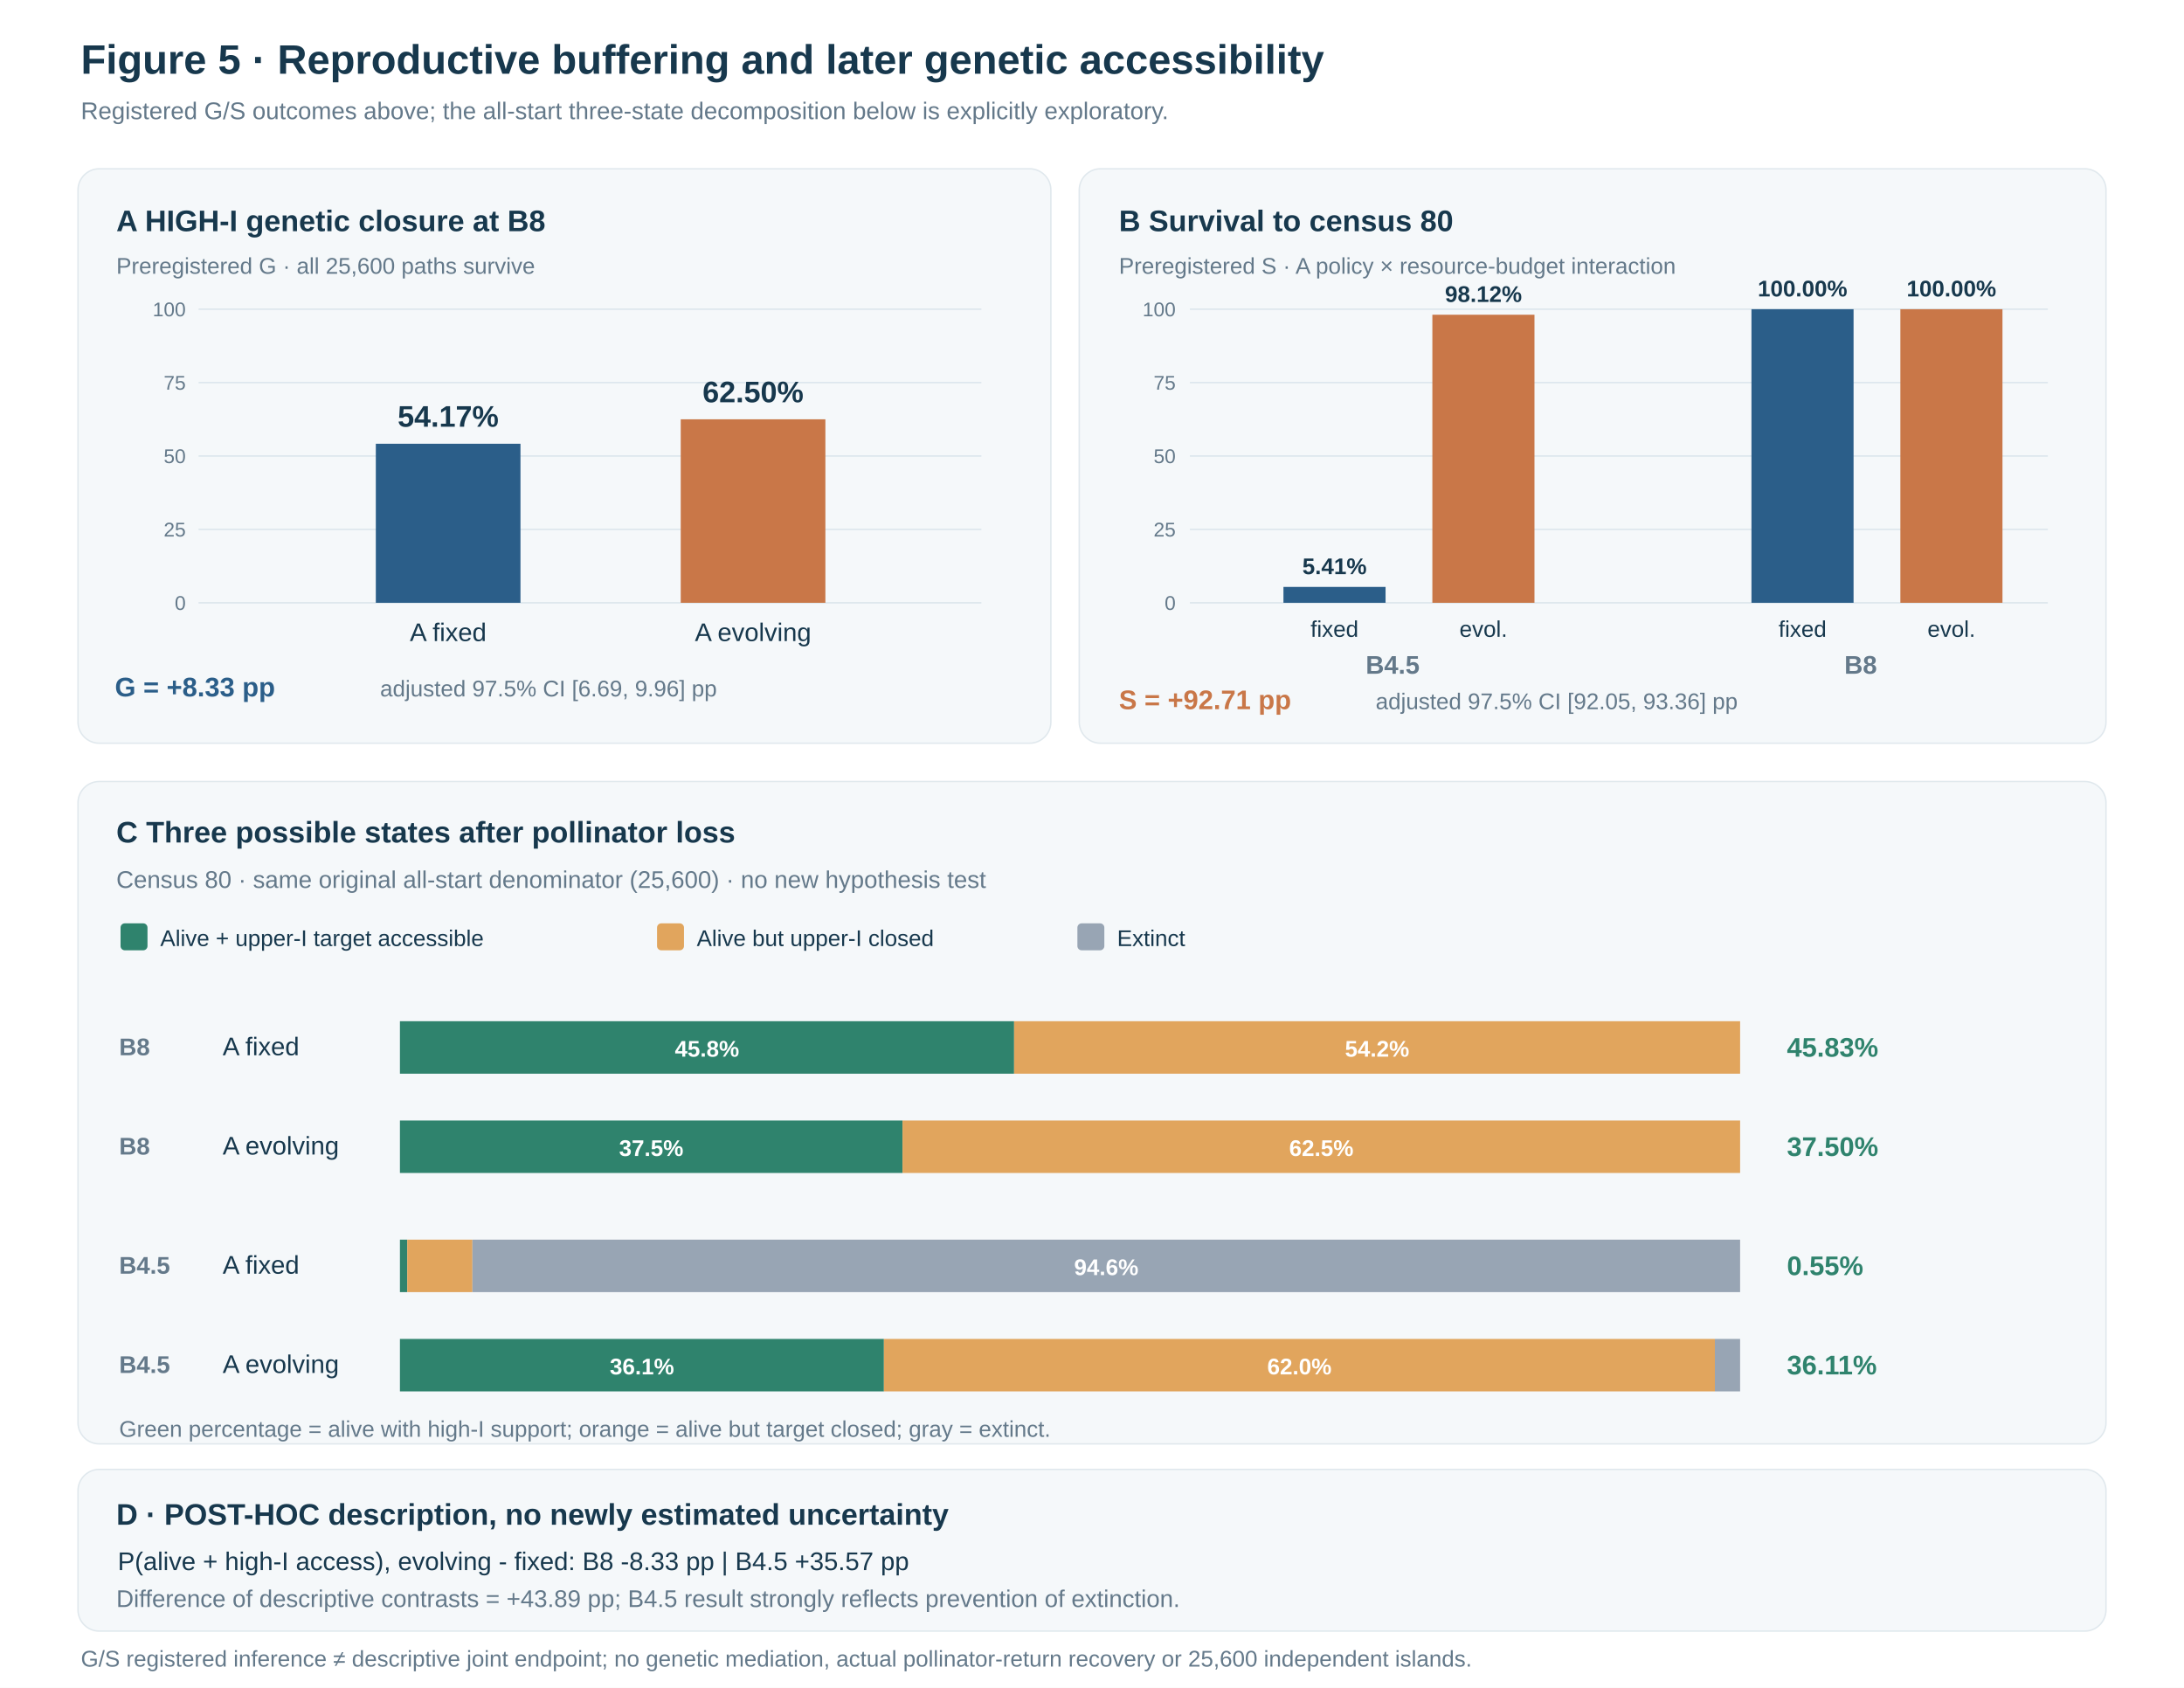
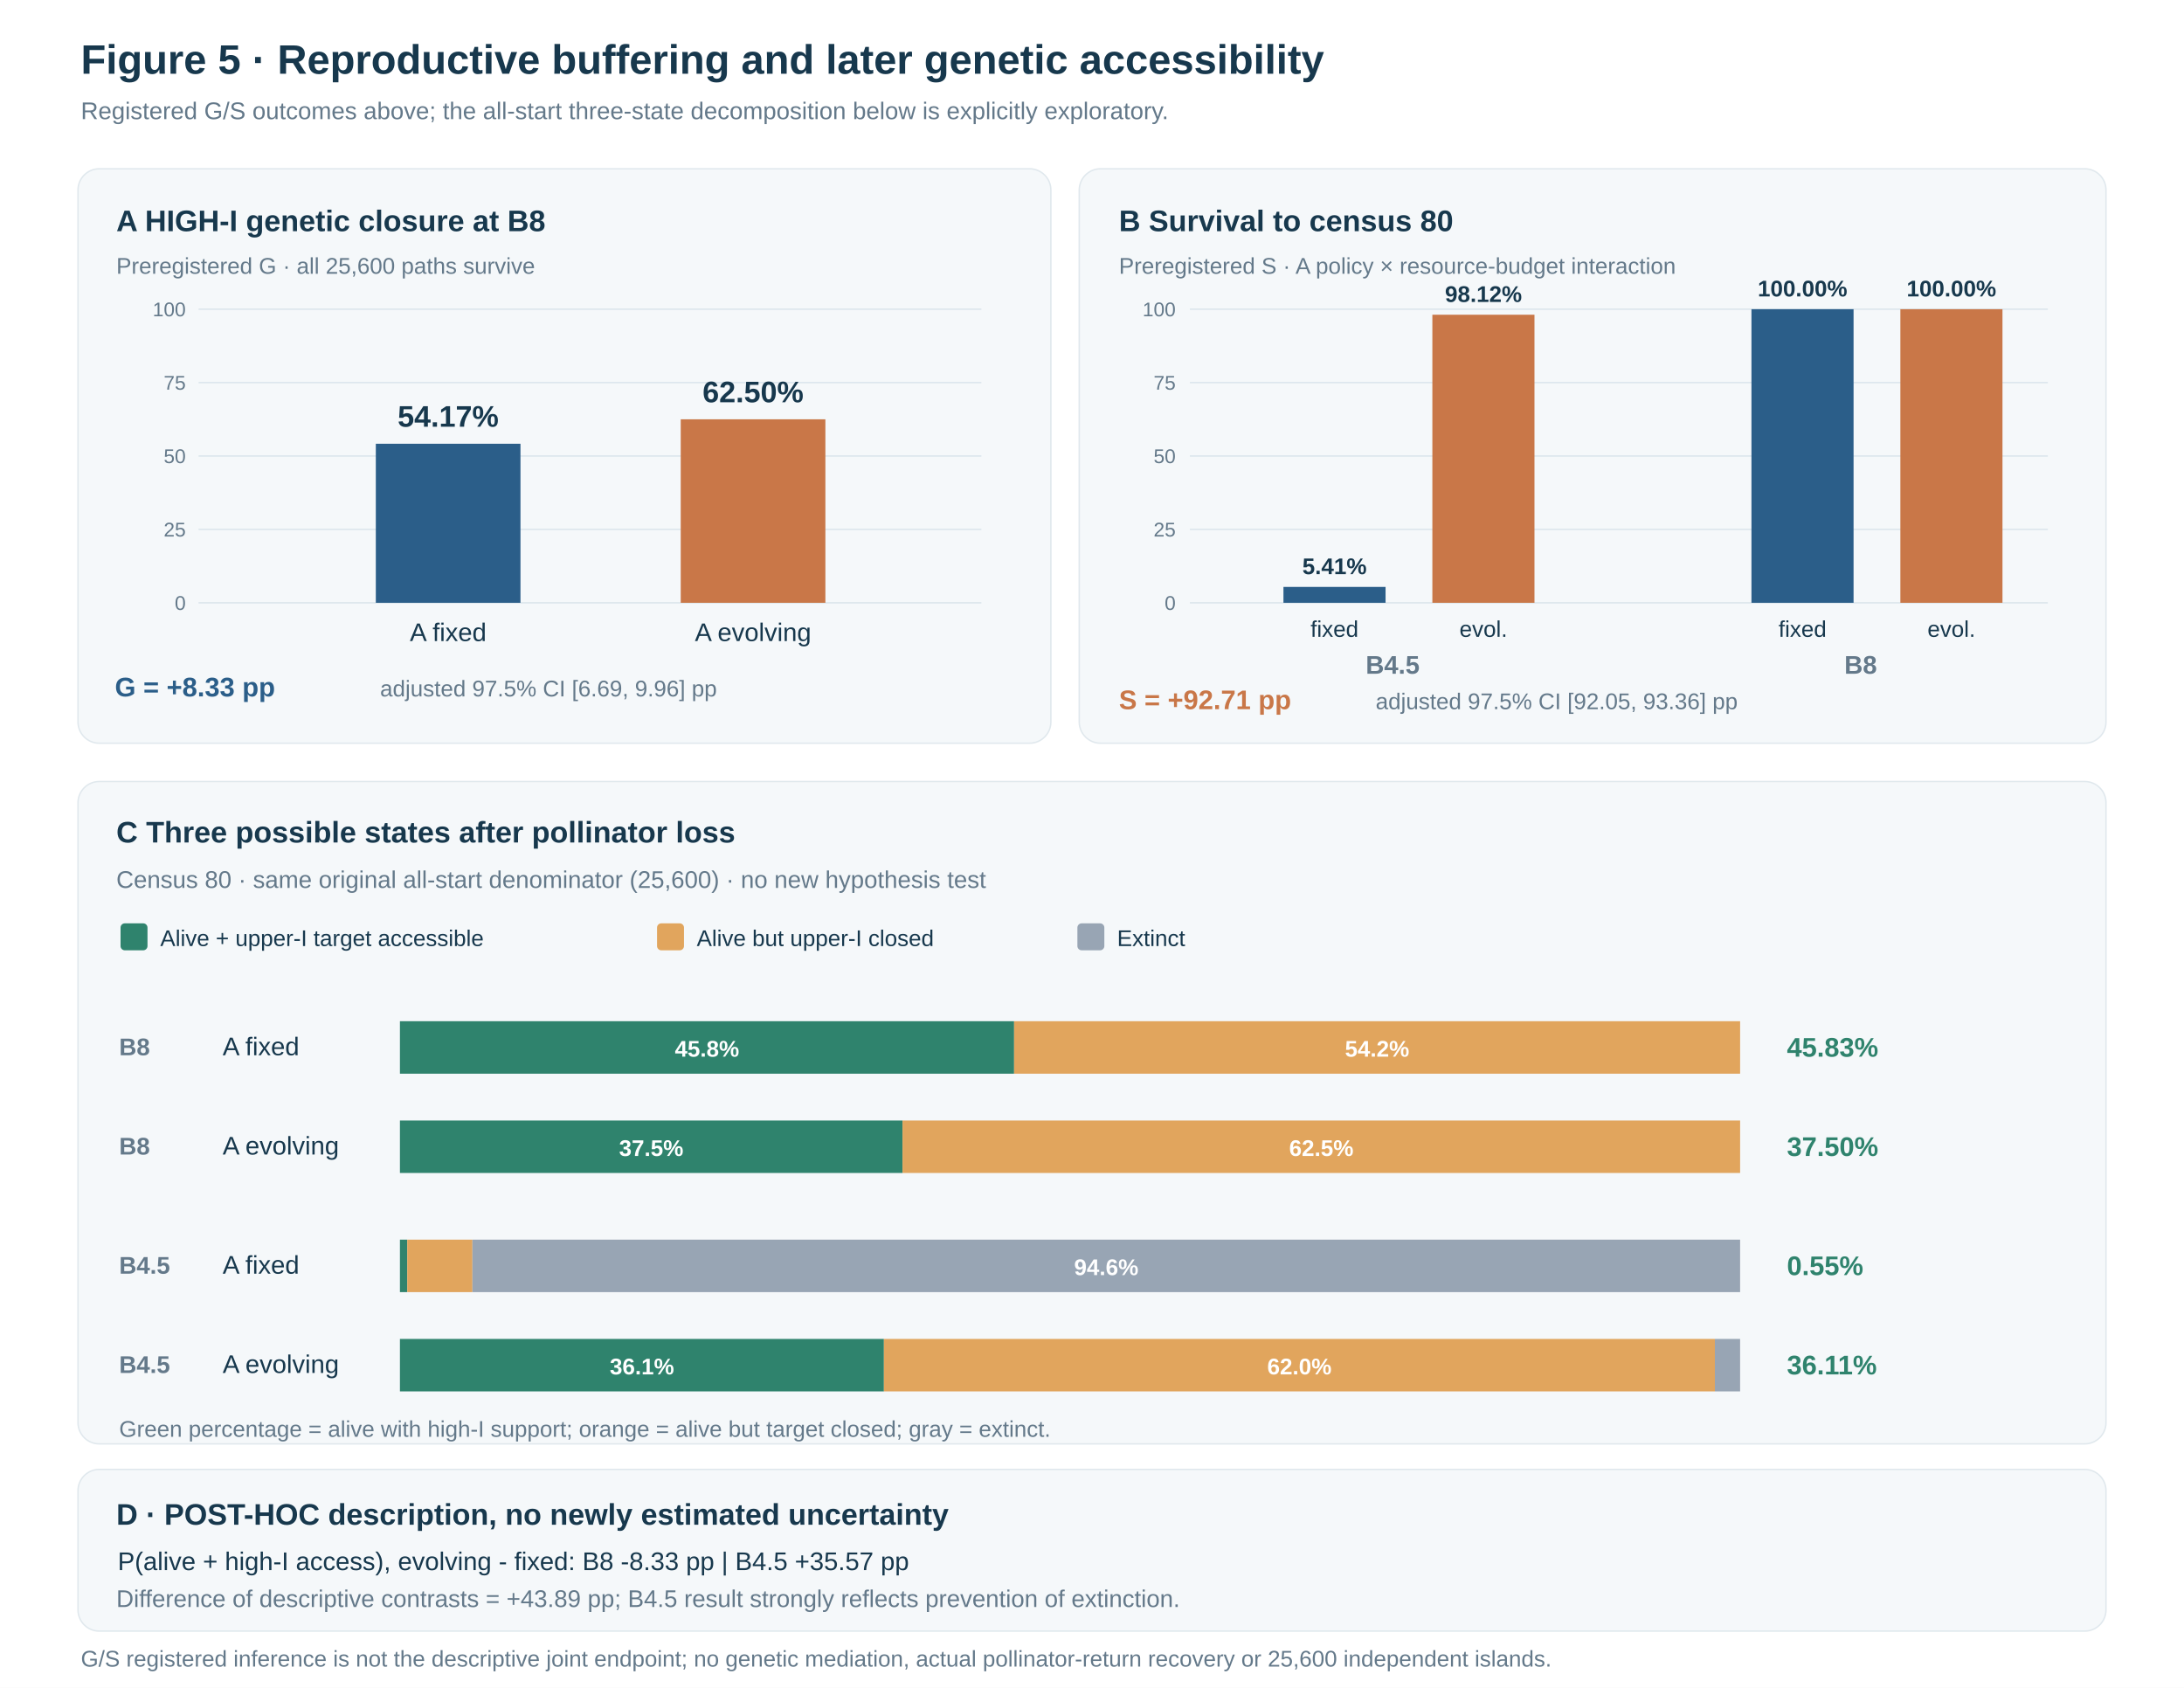
<svg xmlns="http://www.w3.org/2000/svg" width="1540" height="1190" viewBox="0 0 1540 1190" role="img">
  <rect x="0" y="0" width="1540" height="1190" fill="white" />
  <text x="57" y="52" font-family="Arial,Helvetica,sans-serif" font-size="29" fill="#17384d" font-weight="bold" text-anchor="start">Figure 5  ·  Reproductive buffering and later genetic accessibility</text>
  <text x="57" y="84" font-family="Arial,Helvetica,sans-serif" font-size="17" fill="#64798a" font-weight="normal" text-anchor="start">Registered G/S outcomes above; the all-start three-state decomposition below is explicitly exploratory.</text>
  <rect x="55" y="119" width="686" height="405" fill="#f5f8fa" rx="15" stroke="#e0e8ed" stroke-width="1" />
  <rect x="761" y="119" width="724" height="405" fill="#f5f8fa" rx="15" stroke="#e0e8ed" stroke-width="1" />
  <text x="82" y="163" font-family="Arial,Helvetica,sans-serif" font-size="21" fill="#17384d" font-weight="bold" text-anchor="start">A  HIGH-I genetic closure at B8</text>
  <text x="82" y="193" font-family="Arial,Helvetica,sans-serif" font-size="16" fill="#64798a" font-weight="normal" text-anchor="start">Preregistered G · all 25,600 paths survive</text>
  <line x1="140" y1="425" x2="692" y2="425" stroke="#dce6ec" stroke-width="1" />
  <text x="131" y="430" font-family="Arial,Helvetica,sans-serif" font-size="14" fill="#64798a" font-weight="normal" text-anchor="end">0</text>
  <line x1="140" y1="373.25" x2="692" y2="373.25" stroke="#dce6ec" stroke-width="1" />
  <text x="131" y="378.25" font-family="Arial,Helvetica,sans-serif" font-size="14" fill="#64798a" font-weight="normal" text-anchor="end">25</text>
  <line x1="140" y1="321.5" x2="692" y2="321.5" stroke="#dce6ec" stroke-width="1" />
  <text x="131" y="326.5" font-family="Arial,Helvetica,sans-serif" font-size="14" fill="#64798a" font-weight="normal" text-anchor="end">50</text>
  <line x1="140" y1="269.75" x2="692" y2="269.75" stroke="#dce6ec" stroke-width="1" />
  <text x="131" y="274.75" font-family="Arial,Helvetica,sans-serif" font-size="14" fill="#64798a" font-weight="normal" text-anchor="end">75</text>
  <line x1="140" y1="218" x2="692" y2="218" stroke="#dce6ec" stroke-width="1" />
  <text x="131" y="223" font-family="Arial,Helvetica,sans-serif" font-size="14" fill="#64798a" font-weight="normal" text-anchor="end">100</text>
  <rect x="265" y="312.864" width="102" height="112.136" fill="#2b5e89" data-kind="closure" data-policy="fixed" data-count="13868" data-denom="25600" />
  <text x="316" y="300.864" font-family="Arial,Helvetica,sans-serif" font-size="21" fill="#17384d" font-weight="bold" text-anchor="middle">54.17%</text>
  <text x="316" y="452" font-family="Arial,Helvetica,sans-serif" font-size="18" fill="#17384d" font-weight="normal" text-anchor="middle">A fixed</text>
  <rect x="480" y="295.625" width="102" height="129.375" fill="#c97748" data-kind="closure" data-policy="evolving" data-count="16000" data-denom="25600" />
  <text x="531" y="283.625" font-family="Arial,Helvetica,sans-serif" font-size="21" fill="#17384d" font-weight="bold" text-anchor="middle">62.50%</text>
  <text x="531" y="452" font-family="Arial,Helvetica,sans-serif" font-size="18" fill="#17384d" font-weight="normal" text-anchor="middle">A evolving</text>
  <text x="81" y="491" font-family="Arial,Helvetica,sans-serif" font-size="19" fill="#2b5e89" font-weight="bold" text-anchor="start">G = +8.33 pp</text>
  <text x="268" y="491" font-family="Arial,Helvetica,sans-serif" font-size="16" fill="#64798a" font-weight="normal" text-anchor="start">adjusted 97.5% CI [6.69, 9.96] pp</text>
  <text x="789" y="163" font-family="Arial,Helvetica,sans-serif" font-size="21" fill="#17384d" font-weight="bold" text-anchor="start">B  Survival to census 80</text>
  <text x="789" y="193" font-family="Arial,Helvetica,sans-serif" font-size="16" fill="#64798a" font-weight="normal" text-anchor="start">Preregistered S · A policy × resource-budget interaction</text>
  <line x1="839" y1="425" x2="1444" y2="425" stroke="#dce6ec" stroke-width="1" />
  <text x="829" y="430" font-family="Arial,Helvetica,sans-serif" font-size="14" fill="#64798a" font-weight="normal" text-anchor="end">0</text>
  <line x1="839" y1="373.25" x2="1444" y2="373.25" stroke="#dce6ec" stroke-width="1" />
  <text x="829" y="378.25" font-family="Arial,Helvetica,sans-serif" font-size="14" fill="#64798a" font-weight="normal" text-anchor="end">25</text>
  <line x1="839" y1="321.5" x2="1444" y2="321.5" stroke="#dce6ec" stroke-width="1" />
  <text x="829" y="326.5" font-family="Arial,Helvetica,sans-serif" font-size="14" fill="#64798a" font-weight="normal" text-anchor="end">50</text>
  <line x1="839" y1="269.75" x2="1444" y2="269.75" stroke="#dce6ec" stroke-width="1" />
  <text x="829" y="274.75" font-family="Arial,Helvetica,sans-serif" font-size="14" fill="#64798a" font-weight="normal" text-anchor="end">75</text>
  <line x1="839" y1="218" x2="1444" y2="218" stroke="#dce6ec" stroke-width="1" />
  <text x="829" y="223" font-family="Arial,Helvetica,sans-serif" font-size="14" fill="#64798a" font-weight="normal" text-anchor="end">100</text>
  <rect x="905" y="413.801" width="72" height="11.199" fill="#2b5e89" data-kind="survival" data-arm="fixed_B4p5" data-count="1385" data-denom="25600" />
  <text x="941" y="404.801" font-family="Arial,Helvetica,sans-serif" font-size="16" fill="#17384d" font-weight="bold" text-anchor="middle">5.41%</text>
  <text x="941" y="449" font-family="Arial,Helvetica,sans-serif" font-size="16" fill="#17384d" font-weight="normal" text-anchor="middle">fixed</text>
  <rect x="1010" y="221.897" width="72" height="203.103" fill="#c97748" data-kind="survival" data-arm="evolving_B4p5" data-count="25118" data-denom="25600" />
  <text x="1046" y="212.897" font-family="Arial,Helvetica,sans-serif" font-size="16" fill="#17384d" font-weight="bold" text-anchor="middle">98.12%</text>
  <text x="1046" y="449" font-family="Arial,Helvetica,sans-serif" font-size="16" fill="#17384d" font-weight="normal" text-anchor="middle">evol.</text>
  <rect x="1235" y="218" width="72" height="207" fill="#2b5e89" data-kind="survival" data-arm="fixed_B8" data-count="25600" data-denom="25600" />
  <text x="1271" y="209" font-family="Arial,Helvetica,sans-serif" font-size="16" fill="#17384d" font-weight="bold" text-anchor="middle">100.00%</text>
  <text x="1271" y="449" font-family="Arial,Helvetica,sans-serif" font-size="16" fill="#17384d" font-weight="normal" text-anchor="middle">fixed</text>
  <rect x="1340" y="218" width="72" height="207" fill="#c97748" data-kind="survival" data-arm="evolving_B8" data-count="25600" data-denom="25600" />
  <text x="1376" y="209" font-family="Arial,Helvetica,sans-serif" font-size="16" fill="#17384d" font-weight="bold" text-anchor="middle">100.00%</text>
  <text x="1376" y="449" font-family="Arial,Helvetica,sans-serif" font-size="16" fill="#17384d" font-weight="normal" text-anchor="middle">evol.</text>
  <text x="982" y="475" font-family="Arial,Helvetica,sans-serif" font-size="18" fill="#64798a" font-weight="bold" text-anchor="middle">B4.5</text>
  <text x="1312" y="475" font-family="Arial,Helvetica,sans-serif" font-size="18" fill="#64798a" font-weight="bold" text-anchor="middle">B8</text>
  <text x="789" y="500" font-family="Arial,Helvetica,sans-serif" font-size="19" fill="#c97748" font-weight="bold" text-anchor="start">S = +92.71 pp</text>
  <text x="970" y="500" font-family="Arial,Helvetica,sans-serif" font-size="16" fill="#64798a" font-weight="normal" text-anchor="start">adjusted 97.5% CI [92.05, 93.36] pp</text>
  <rect x="55" y="551" width="1430" height="467" fill="#f5f8fa" rx="15" stroke="#e0e8ed" stroke-width="1" />
  <text x="82" y="594" font-family="Arial,Helvetica,sans-serif" font-size="21" fill="#17384d" font-weight="bold" text-anchor="start">C  Three possible states after pollinator loss</text>
  <text x="82" y="626" font-family="Arial,Helvetica,sans-serif" font-size="17" fill="#64798a" font-weight="normal" text-anchor="start">Census 80 · same original all-start denominator (25,600) · no new hypothesis test</text>
  <rect x="85" y="651" width="19" height="19" fill="#2f836d" rx="3" />
  <text x="113" y="667" font-family="Arial,Helvetica,sans-serif" font-size="16" fill="#17384d" font-weight="normal" text-anchor="start">Alive + upper-I target accessible</text>
  <rect x="463.3" y="651" width="19" height="19" fill="#e1a55d" rx="3" />
  <text x="491.3" y="667" font-family="Arial,Helvetica,sans-serif" font-size="16" fill="#17384d" font-weight="normal" text-anchor="start">Alive but upper-I closed</text>
  <rect x="759.7" y="651" width="19" height="19" fill="#98a5b4" rx="3" />
  <text x="787.7" y="667" font-family="Arial,Helvetica,sans-serif" font-size="16" fill="#17384d" font-weight="normal" text-anchor="start">Extinct</text>
  <text x="84" y="744" font-family="Arial,Helvetica,sans-serif" font-size="17" fill="#64798a" font-weight="bold" text-anchor="start">B8</text>
  <text x="157" y="744" font-family="Arial,Helvetica,sans-serif" font-size="18" fill="#17384d" font-weight="normal" text-anchor="start">A fixed</text>
  <rect x="282" y="720" width="433.076" height="37" fill="#2f836d" data-kind="three_state" data-budget="B8" data-policy="fixed" data-state="alive_accessible" data-count="11732" data-denom="25600" />
  <text x="498.538" y="745" font-family="Arial,Helvetica,sans-serif" font-size="16" fill="#ffffff" font-weight="bold" text-anchor="middle">45.8%</text>
  <rect x="715.076" y="720" width="511.924" height="37" fill="#e1a55d" data-kind="three_state" data-budget="B8" data-policy="fixed" data-state="alive_closed" data-count="13868" data-denom="25600" />
  <text x="971.038" y="745" font-family="Arial,Helvetica,sans-serif" font-size="16" fill="#ffffff" font-weight="bold" text-anchor="middle">54.2%</text>
  <rect x="1227" y="720" width="0" height="37" fill="#98a5b4" data-kind="three_state" data-budget="B8" data-policy="fixed" data-state="extinct" data-count="0" data-denom="25600" />
  <text x="1260" y="745" font-family="Arial,Helvetica,sans-serif" font-size="19" fill="#2f836d" font-weight="bold" text-anchor="start">45.83%</text>
  <text x="84" y="814" font-family="Arial,Helvetica,sans-serif" font-size="17" fill="#64798a" font-weight="bold" text-anchor="start">B8</text>
  <text x="157" y="814" font-family="Arial,Helvetica,sans-serif" font-size="18" fill="#17384d" font-weight="normal" text-anchor="start">A evolving</text>
  <rect x="282" y="790" width="354.375" height="37" fill="#2f836d" data-kind="three_state" data-budget="B8" data-policy="evolving" data-state="alive_accessible" data-count="9600" data-denom="25600" />
  <text x="459.188" y="815" font-family="Arial,Helvetica,sans-serif" font-size="16" fill="#ffffff" font-weight="bold" text-anchor="middle">37.5%</text>
  <rect x="636.375" y="790" width="590.625" height="37" fill="#e1a55d" data-kind="three_state" data-budget="B8" data-policy="evolving" data-state="alive_closed" data-count="16000" data-denom="25600" />
  <text x="931.688" y="815" font-family="Arial,Helvetica,sans-serif" font-size="16" fill="#ffffff" font-weight="bold" text-anchor="middle">62.5%</text>
  <rect x="1227" y="790" width="0" height="37" fill="#98a5b4" data-kind="three_state" data-budget="B8" data-policy="evolving" data-state="extinct" data-count="0" data-denom="25600" />
  <text x="1260" y="815" font-family="Arial,Helvetica,sans-serif" font-size="19" fill="#2f836d" font-weight="bold" text-anchor="start">37.50%</text>
  <text x="84" y="898" font-family="Arial,Helvetica,sans-serif" font-size="17" fill="#64798a" font-weight="bold" text-anchor="start">B4.5</text>
  <text x="157" y="898" font-family="Arial,Helvetica,sans-serif" font-size="18" fill="#17384d" font-weight="normal" text-anchor="start">A fixed</text>
  <rect x="282" y="874" width="5.168" height="37" fill="#2f836d" data-kind="three_state" data-budget="B4p5" data-policy="fixed" data-state="alive_accessible" data-count="140" data-denom="25600" />
  <rect x="287.168" y="874" width="45.958" height="37" fill="#e1a55d" data-kind="three_state" data-budget="B4p5" data-policy="fixed" data-state="alive_closed" data-count="1245" data-denom="25600" />
  <rect x="333.126" y="874" width="893.874" height="37" fill="#98a5b4" data-kind="three_state" data-budget="B4p5" data-policy="fixed" data-state="extinct" data-count="24215" data-denom="25600" />
  <text x="780.063" y="899" font-family="Arial,Helvetica,sans-serif" font-size="16" fill="#ffffff" font-weight="bold" text-anchor="middle">94.6%</text>
  <text x="1260" y="899" font-family="Arial,Helvetica,sans-serif" font-size="19" fill="#2f836d" font-weight="bold" text-anchor="start">0.55%</text>
  <text x="84" y="968" font-family="Arial,Helvetica,sans-serif" font-size="17" fill="#64798a" font-weight="bold" text-anchor="start">B4.5</text>
  <text x="157" y="968" font-family="Arial,Helvetica,sans-serif" font-size="18" fill="#17384d" font-weight="normal" text-anchor="start">A evolving</text>
  <rect x="282" y="944" width="341.271" height="37" fill="#2f836d" data-kind="three_state" data-budget="B4p5" data-policy="evolving" data-state="alive_accessible" data-count="9245" data-denom="25600" />
  <text x="452.635" y="969" font-family="Arial,Helvetica,sans-serif" font-size="16" fill="#ffffff" font-weight="bold" text-anchor="middle">36.1%</text>
  <rect x="623.271" y="944" width="585.937" height="37" fill="#e1a55d" data-kind="three_state" data-budget="B4p5" data-policy="evolving" data-state="alive_closed" data-count="15873" data-denom="25600" />
  <text x="916.239" y="969" font-family="Arial,Helvetica,sans-serif" font-size="16" fill="#ffffff" font-weight="bold" text-anchor="middle">62.0%</text>
  <rect x="1209.207" y="944" width="17.793" height="37" fill="#98a5b4" data-kind="three_state" data-budget="B4p5" data-policy="evolving" data-state="extinct" data-count="482" data-denom="25600" />
  <text x="1260" y="969" font-family="Arial,Helvetica,sans-serif" font-size="19" fill="#2f836d" font-weight="bold" text-anchor="start">36.11%</text>
  <text x="84" y="1013" font-family="Arial,Helvetica,sans-serif" font-size="16" fill="#64798a" font-weight="normal" text-anchor="start">Green percentage = alive with high-I support; orange = alive but target closed; gray = extinct.</text>
  <rect x="55" y="1036" width="1430" height="114" fill="#f5f8fa" rx="15" stroke="#e0e8ed" stroke-width="1" />
  <text x="82" y="1075" font-family="Arial,Helvetica,sans-serif" font-size="21" fill="#17384d" font-weight="bold" text-anchor="start">D · POST-HOC description, no newly estimated uncertainty</text>
  <text x="83" y="1107" font-family="Arial,Helvetica,sans-serif" font-size="18" fill="#17384d" font-weight="normal" text-anchor="start">P(alive + high-I access), evolving - fixed:  B8 -8.33 pp    |    B4.5 +35.57 pp</text>
  <text x="82" y="1133" font-family="Arial,Helvetica,sans-serif" font-size="17" fill="#64798a" font-weight="normal" text-anchor="start">Difference of descriptive contrasts = +43.89 pp; B4.5 result strongly reflects prevention of extinction.</text>
-   <text x="57" y="1175" font-family="Arial,Helvetica,sans-serif" font-size="16" fill="#64798a" font-weight="normal" text-anchor="start">G/S registered inference ≠ descriptive joint endpoint; no genetic mediation, actual pollinator-return recovery or 25,600 independent islands.</text>
+   <text x="57" y="1175" font-family="Arial,Helvetica,sans-serif" font-size="16" fill="#64798a" font-weight="normal" text-anchor="start">G/S registered inference is not the descriptive joint endpoint; no genetic mediation, actual pollinator-return recovery or 25,600 independent islands.</text>
</svg>
